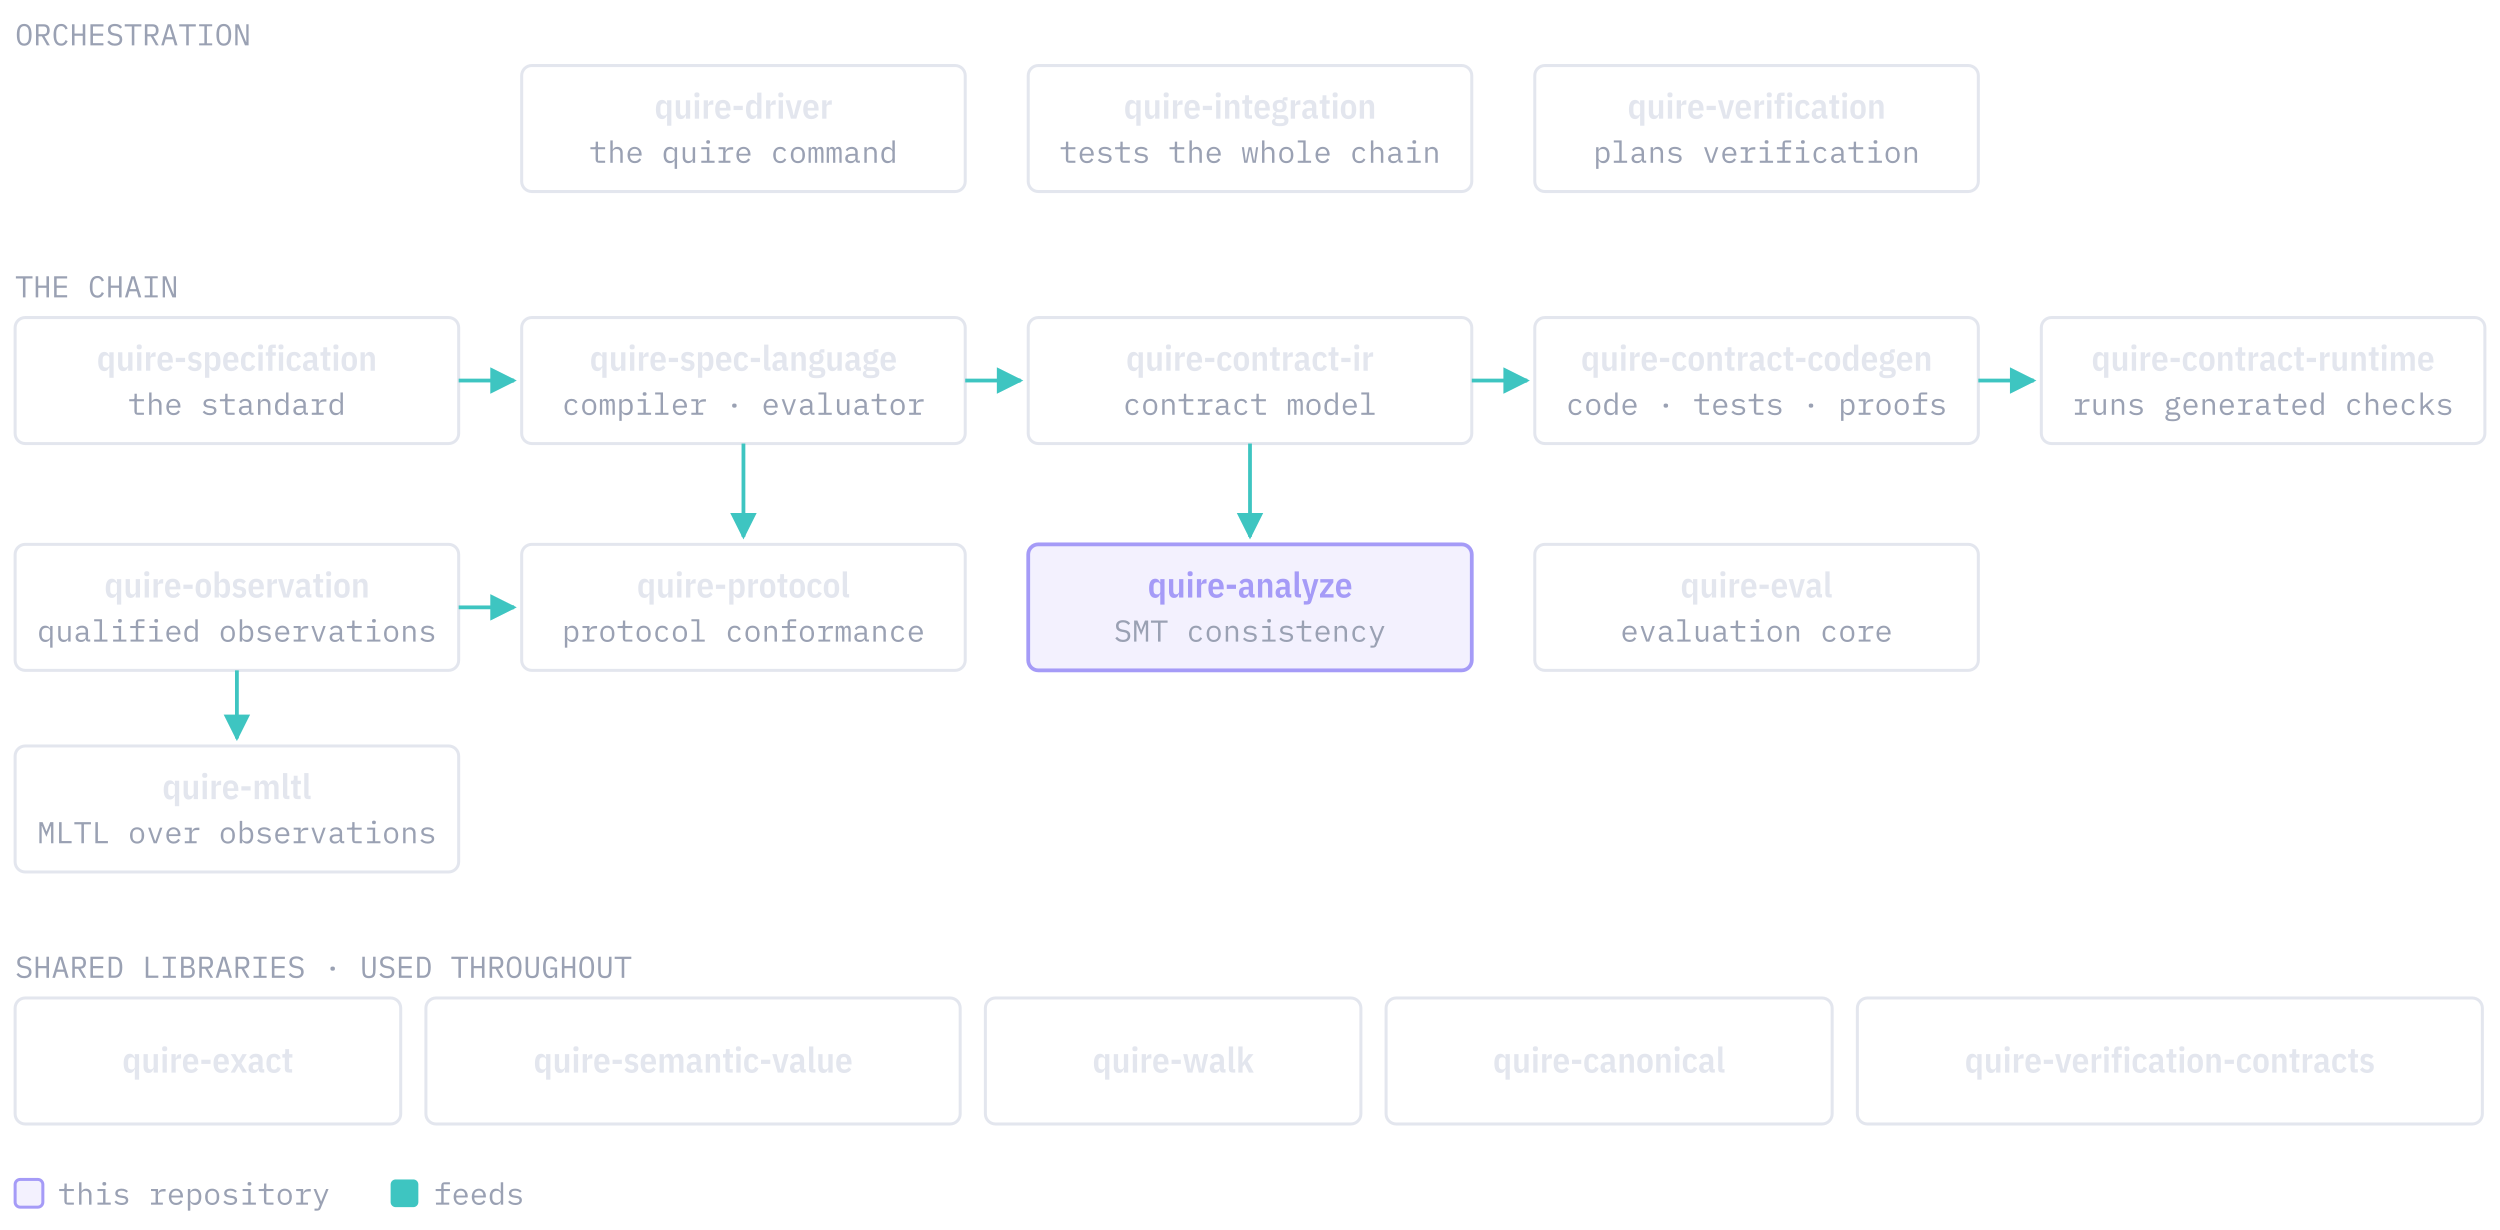
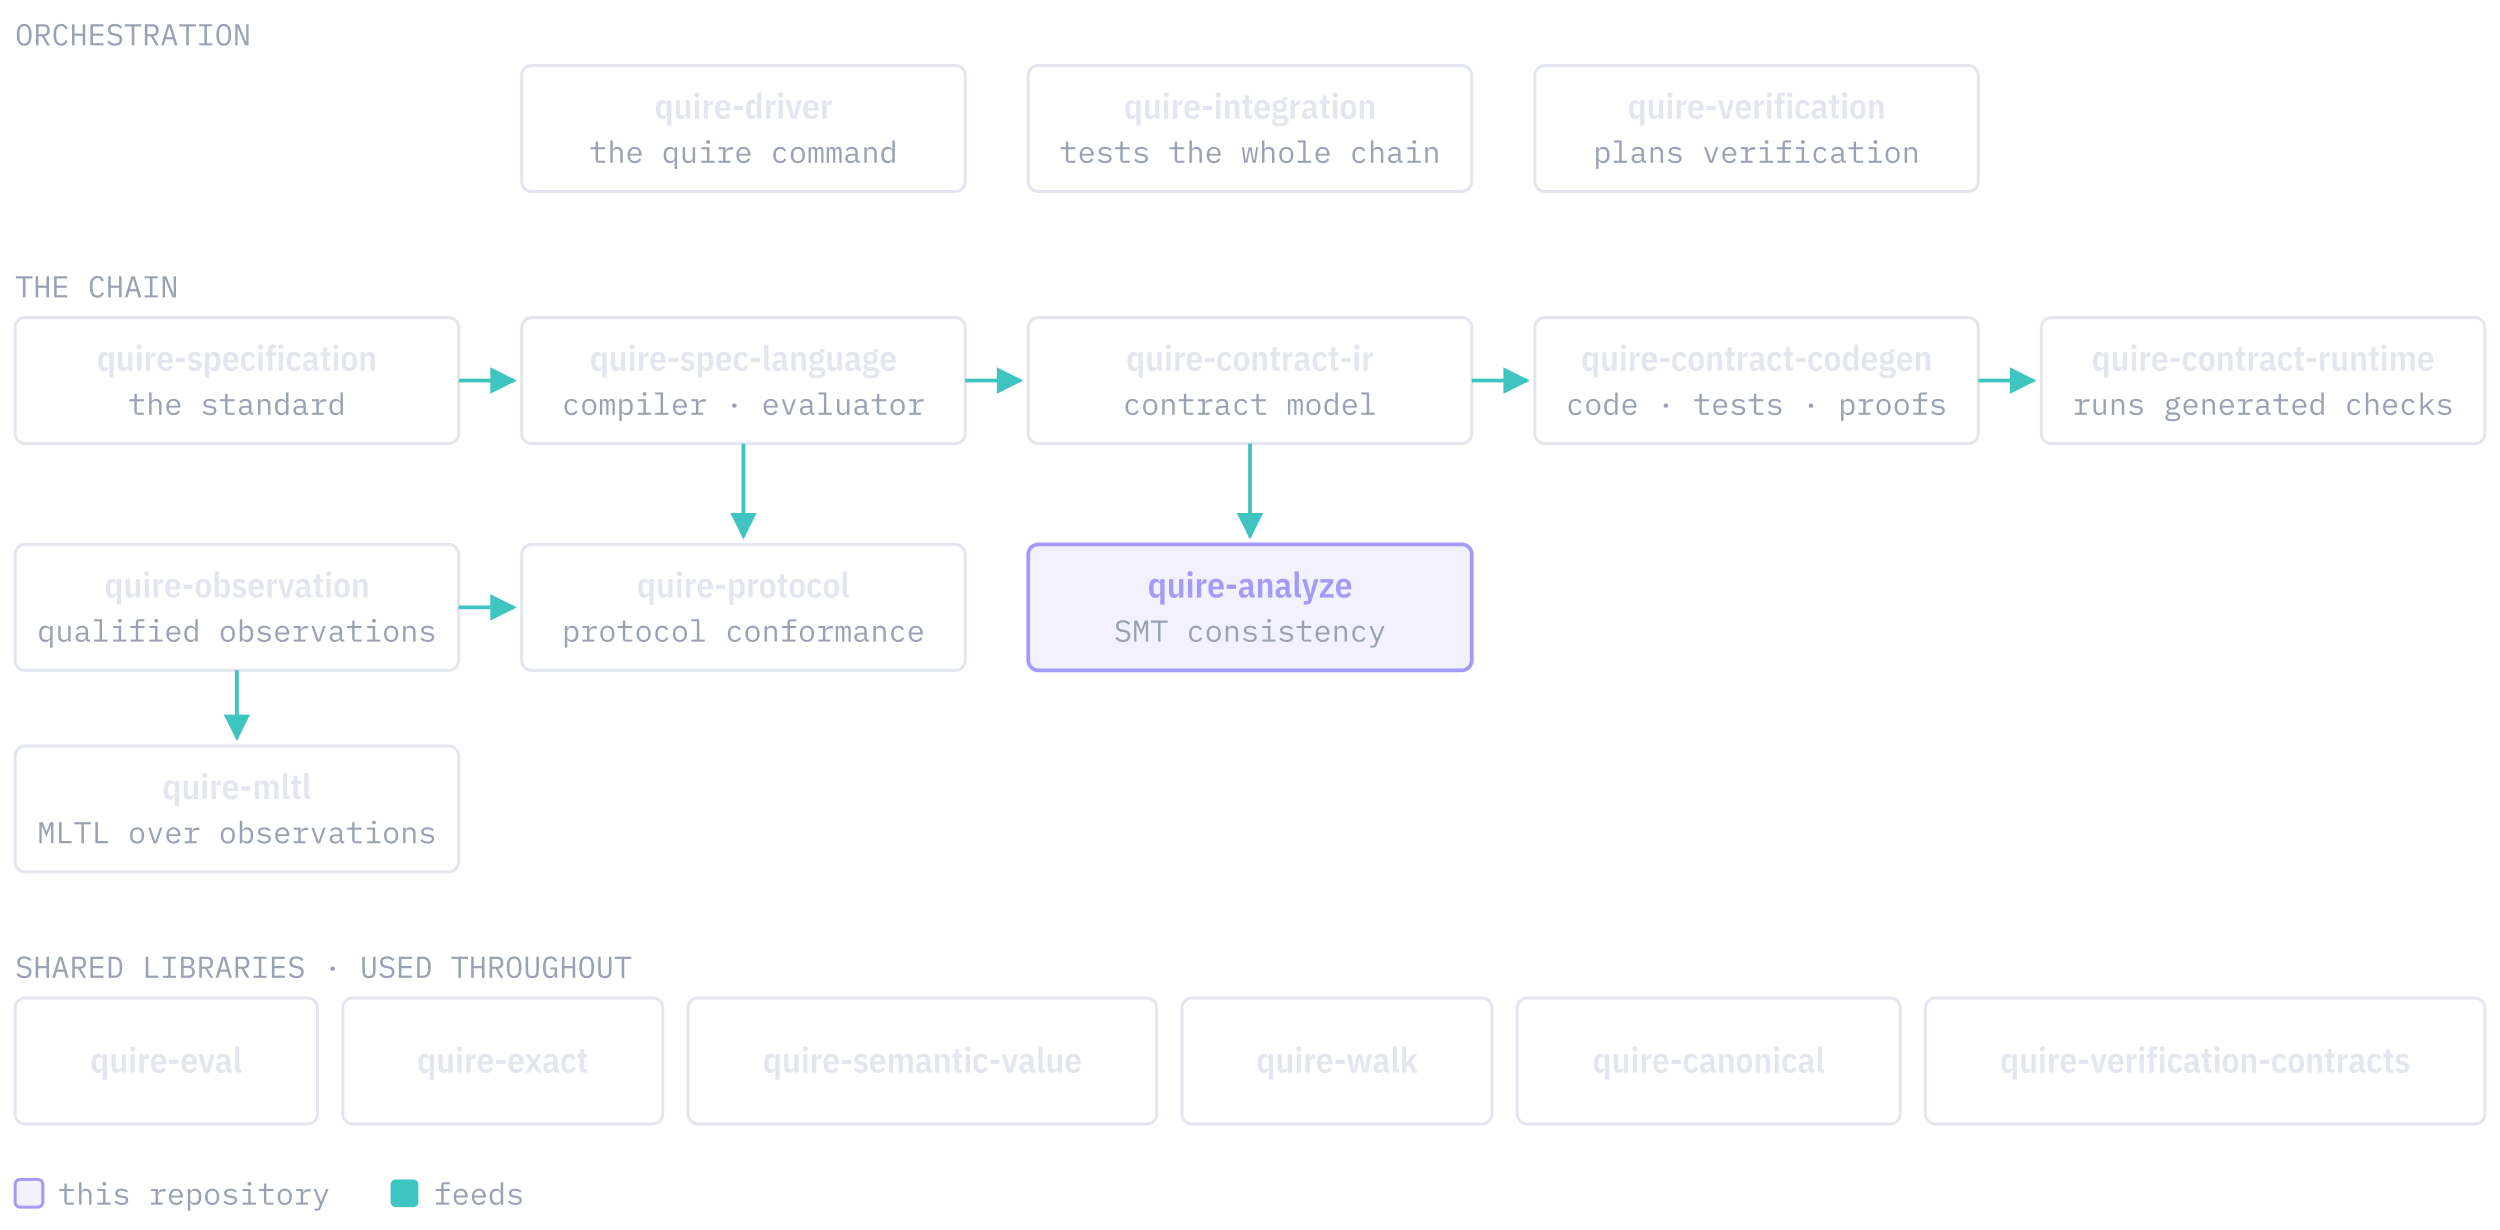
- <svg xmlns="http://www.w3.org/2000/svg" width="992" height="488" viewBox="-6 -6 992 488" role="img" aria-label="The Quire repositories. The main chain runs from the standard, quire-specification, to the compiler, quire-spec-language, then quire-contract-ir, quire-contract-codegen and quire-contract-runtime. quire-spec-language also feeds quire-protocol, and quire-contract-ir feeds quire-analyze. quire-observation feeds quire-protocol and quire-mltl. Above the chain, quire-driver runs it, quire-integration tests it and quire-verification plans verification. Below it, shared libraries used throughout: quire-exact, quire-semantic-value, quire-walk, quire-canonical and quire-verification-contracts.">
+ <svg xmlns="http://www.w3.org/2000/svg" width="992" height="488" viewBox="-6 -6 992 488" role="img" aria-label="The Quire repositories. The main chain runs from the standard, quire-specification, to the compiler, quire-spec-language, then quire-contract-ir, quire-contract-codegen and quire-contract-runtime. quire-spec-language also feeds quire-protocol, and quire-contract-ir feeds quire-analyze. quire-observation feeds quire-protocol and quire-mltl. Above the chain, quire-driver runs it, quire-integration tests it and quire-verification plans verification. Below it, shared libraries used throughout: quire-eval, quire-exact, quire-semantic-value, quire-walk, quire-canonical and quire-verification-contracts.">
  <defs>
    <path id="mono_A" d="M481 0 422 199H177L118 0H31L245 698H356L570 0ZM304 609H295L197 272H402Z" />
    <path id="mono_B" d="M88 698H325Q415 698 466 649Q517 600 517 518Q517 455 486 419Q456 383 408 368V365Q467 351 505 312Q543 274 543 201Q543 159 529 122Q515 85 490 58Q464 31 430 16Q395 0 355 0H88ZM330 73Q388 73 421 99Q454 125 454 179V220Q454 273 421 300Q388 326 330 326H172V73ZM316 395Q369 395 399 418Q429 442 429 490V529Q429 577 399 601Q369 625 316 625H172V395Z" />
    <path id="mono_C" d="M323 -12Q195 -12 132 81Q70 174 70 349Q70 524 132 617Q195 710 323 710Q371 710 406 697Q441 684 466 662Q491 640 508 612Q525 585 538 557L466 524Q457 547 445 568Q433 588 416 604Q400 619 378 628Q355 637 323 637Q240 637 200 574Q159 511 159 406V292Q159 187 200 124Q240 61 323 61Q355 61 378 70Q400 79 416 94Q433 110 445 130Q457 151 466 174L538 141Q525 112 508 85Q491 58 466 36Q441 14 406 1Q371 -12 323 -12Z" />
    <path id="mono_D" d="M95 698H290Q418 698 481 610Q544 522 544 349Q544 176 481 88Q418 0 290 0H95ZM286 73Q370 73 412 131Q455 189 455 295V403Q455 509 412 567Q370 625 286 625H179V73Z" />
    <path id="mono_E" d="M90 0V698H520V625H174V390H508V317H174V73H520V0Z" />
    <path id="mono_G" d="M444 93H439Q430 73 418 54Q406 35 388 20Q369 6 343 -3Q317 -12 281 -12Q167 -12 112 80Q56 172 56 344Q56 524 117 617Q178 710 305 710Q354 710 390 697Q426 684 452 662Q477 640 494 612Q511 585 522 557L450 524Q441 547 430 568Q418 588 402 604Q385 619 362 628Q339 637 308 637Q224 637 184 574Q145 511 145 406V298Q145 245 153 202Q161 158 180 126Q198 94 228 76Q257 59 300 59Q368 59 406 100Q444 141 444 206V278H297V345H522V0H444Z" />
    <path id="mono_H" d="M436 317H164V0H80V698H164V390H436V698H520V0H436Z" />
    <path id="mono_I" d="M84 0V67H258V631H84V698H516V631H342V67H516V0Z" />
    <path id="mono_L" d="M120 0V698H204V73H535V0Z" />
    <path id="mono_M" d="M455 350V571H447L300 212L153 571H145V350V0H68V698H176L299 390H305L428 698H532V0H455Z" />
    <path id="mono_N" d="M163 588H156V0H80V698H199L437 110H444V698H520V0H401Z" />
    <path id="mono_O" d="M300 -12Q236 -12 190 12Q144 37 114 83Q84 129 70 196Q56 263 56 349Q56 434 70 502Q84 569 114 615Q144 661 190 686Q236 710 300 710Q364 710 410 686Q456 661 486 615Q516 569 530 502Q544 434 544 349Q544 263 530 196Q516 129 486 83Q456 37 410 12Q364 -12 300 -12ZM300 61Q342 61 371 78Q400 94 419 124Q438 154 446 196Q455 239 455 292V406Q455 458 446 501Q438 544 419 574Q400 604 371 620Q342 637 300 637Q258 637 229 620Q200 604 181 574Q162 544 154 501Q145 458 145 406V292Q145 239 154 196Q162 154 181 124Q200 94 229 78Q258 61 300 61Z" />
    <path id="mono_R" d="M174 0H90V698H344Q441 698 492 645Q543 592 543 497Q543 412 499 361Q455 310 371 302L549 0H455L285 298H174ZM342 369Q395 369 424 396Q454 422 454 471V523Q454 572 424 598Q395 625 342 625H174V369Z" />
    <path id="mono_S" d="M298 -12Q204 -12 144 22Q84 57 45 111L106 161Q147 110 192 85Q238 60 301 60Q377 60 417 95Q457 130 457 193Q457 244 428 272Q399 301 327 313L249 326Q198 335 164 353Q129 371 108 396Q87 422 78 452Q69 483 69 516Q69 612 132 661Q195 710 302 710Q386 710 444 682Q501 654 536 603L477 552Q448 590 407 614Q366 638 301 638Q230 638 192 608Q154 578 154 518Q154 471 182 442Q211 412 285 399L360 386Q411 377 446 359Q481 341 502 316Q524 291 533 260Q542 229 542 195Q542 98 478 43Q415 -12 298 -12Z" />
    <path id="mono_T" d="M342 625V0H258V625H25V698H575V625Z" />
    <path id="mono_U" d="M164 698V279Q164 228 167 188Q170 148 183 120Q196 91 224 76Q251 61 300 61Q349 61 376 76Q404 91 417 120Q430 148 433 188Q436 228 436 279V698H520V299Q520 221 512 163Q505 105 482 66Q458 27 414 8Q371 -12 300 -12Q229 -12 186 8Q142 27 118 66Q95 105 88 163Q80 221 80 299V698Z" />
    <path id="mono_a" d="M495 0Q448 0 428 24Q408 48 403 84H398Q381 39 344 14Q306 -12 243 -12Q162 -12 114 30Q66 72 66 145Q66 217 118 256Q171 295 288 295H398V346Q398 403 366 432Q334 460 275 460Q223 460 190 440Q157 419 137 384L83 424Q93 444 110 463Q127 482 152 496Q177 511 209 520Q241 528 280 528Q371 528 424 482Q478 436 478 354V70H550V0ZM257 55Q288 55 314 62Q339 70 358 82Q377 95 388 112Q398 130 398 150V235H288Q216 235 183 215Q150 195 150 157V136Q150 96 178 76Q207 55 257 55Z" />
    <path id="mono_b" d="M95 740H175V432H179Q229 528 338 528Q433 528 486 457Q540 386 540 258Q540 130 486 59Q433 -12 338 -12Q229 -12 179 84H175V0H95ZM307 59Q377 59 416 102Q454 144 454 214V302Q454 372 416 414Q377 457 307 457Q280 457 256 450Q232 443 214 430Q196 416 186 396Q175 377 175 351V165Q175 139 186 120Q196 100 214 86Q232 73 256 66Q280 59 307 59Z" />
    <path id="mono_c" d="M318 -12Q262 -12 218 8Q175 27 145 62Q115 97 100 147Q84 197 84 258Q84 319 100 369Q116 419 146 454Q176 490 219 509Q262 528 317 528Q392 528 439 495Q486 462 508 409L444 375Q430 415 398 437Q365 459 317 459Q282 459 254 448Q227 436 208 415Q189 394 180 365Q170 336 170 302V214Q170 180 180 151Q189 122 208 101Q227 80 255 68Q283 57 319 57Q371 57 405 81Q439 105 459 147L516 108Q493 56 444 22Q396 -12 318 -12Z" />
    <path id="mono_d" d="M425 84H421Q371 -12 262 -12Q167 -12 114 59Q60 130 60 258Q60 386 114 457Q167 528 262 528Q371 528 421 432H425V740H505V0H425ZM293 59Q320 59 344 66Q368 73 386 86Q404 100 414 120Q425 139 425 165V351Q425 377 414 396Q404 416 386 430Q368 443 344 450Q320 457 293 457Q223 457 184 414Q146 372 146 302V214Q146 144 184 102Q223 59 293 59Z" />
    <path id="mono_e" d="M309 -12Q253 -12 208 7Q164 26 132 62Q101 97 84 146Q67 196 67 257Q67 319 84 369Q102 419 133 454Q164 490 208 509Q251 528 304 528Q356 528 398 509Q441 490 471 456Q501 423 517 377Q533 331 533 276V238H151V214Q151 180 162 151Q173 122 194 101Q214 80 244 68Q273 57 309 57Q361 57 399 81Q437 105 457 147L516 107Q493 55 440 22Q386 -12 309 -12ZM304 462Q271 462 243 450Q215 438 194 417Q174 396 162 368Q151 339 151 305V298H447V309Q447 343 436 371Q426 399 408 420Q389 440 362 451Q336 462 304 462Z" />
    <path id="mono_f" d="M83 68H257V448H73V516H257V622Q257 674 284 707Q312 740 371 740H544V672H337V516H544V448H337V68H521V0H83Z" />
    <path id="mono_g" d="M561 -59Q561 -137 496 -174Q431 -212 301 -212Q176 -212 122 -179Q67 -146 67 -84Q67 -42 89 -19Q111 4 151 15V27Q129 38 117 55Q105 72 105 98Q105 138 132 158Q158 178 198 188V192Q150 213 124 254Q97 295 97 350Q97 389 111 422Q125 455 152 478Q178 502 215 515Q252 528 297 528Q355 528 399 507V516Q399 546 413 566Q427 586 461 586H556V516H440V481Q468 457 483 424Q498 391 498 350Q498 311 484 278Q469 245 443 222Q417 198 380 185Q342 172 297 172Q284 172 272 173Q260 174 248 176Q236 174 223 170Q210 165 199 158Q188 150 181 140Q174 130 174 117Q174 94 197 86Q220 79 257 79H371Q471 79 516 42Q561 4 561 -59ZM486 -63Q486 -32 461 -14Q436 5 374 5H195Q143 -16 143 -65Q143 -99 170 -124Q197 -148 260 -148H338Q408 -148 447 -126Q486 -105 486 -63ZM297 234Q357 234 386 262Q414 290 414 336V365Q414 411 386 438Q357 466 297 466Q237 466 209 438Q181 411 181 365V336Q181 290 209 262Q237 234 297 234Z" />
    <path id="mono_h" d="M98 740H178V432H182Q190 451 202 468Q214 486 232 499Q249 512 273 520Q297 528 329 528Q410 528 459 476Q508 425 508 331V0H428V317Q428 388 397 422Q366 457 306 457Q282 457 259 451Q236 445 218 433Q200 421 189 402Q178 383 178 358V0H98Z" />
    <path id="mono_i" d="M332 630Q297 630 283 644Q269 659 269 681V697Q269 719 283 734Q297 748 332 748Q367 748 381 734Q395 719 395 697V681Q395 659 381 644Q367 630 332 630ZM106 68H292V448H106V516H372V68H546V0H106Z" />
    <path id="mono_k" d="M105 740H185V273H189L279 358L451 516H549L335 314L574 0H475L274 268L185 187V0H105Z" />
    <path id="mono_l" d="M80 68H260V672H80V740H340V68H520V0H80Z" />
    <path id="mono_m" d="M54 0V516H128V456H132Q144 486 166 507Q188 528 231 528Q276 528 298 506Q320 483 325 447H328Q342 482 368 505Q394 528 440 528Q503 528 524 484Q546 440 546 358V0H472V345Q472 411 458 436Q445 462 409 462Q377 462 357 442Q337 421 337 379V0H263V345Q263 411 250 436Q236 462 201 462Q169 462 148 442Q128 421 128 379V0Z" />
    <path id="mono_n" d="M98 0V516H178V432H182Q190 451 202 468Q214 486 232 499Q249 512 273 520Q297 528 329 528Q410 528 459 476Q508 425 508 331V0H428V317Q428 388 397 422Q366 457 306 457Q282 457 259 451Q236 445 218 433Q200 421 189 402Q178 383 178 358V0Z" />
    <path id="mono_o" d="M300 -12Q246 -12 202 7Q159 26 128 62Q98 97 82 146Q66 196 66 258Q66 319 82 369Q98 419 128 454Q159 490 202 509Q246 528 300 528Q354 528 398 509Q441 490 472 454Q502 419 518 369Q534 319 534 258Q534 196 518 146Q502 97 472 62Q441 26 398 7Q354 -12 300 -12ZM300 57Q367 57 408 97Q449 137 449 221V295Q449 379 408 419Q367 459 300 459Q233 459 192 419Q151 379 151 295V221Q151 137 192 97Q233 57 300 57Z" />
    <path id="mono_p" d="M95 516H175V432H179Q229 528 338 528Q433 528 486 457Q540 386 540 258Q540 130 486 59Q433 -12 338 -12Q229 -12 179 84H175V-200H95ZM307 59Q377 59 416 102Q454 144 454 214V302Q454 372 416 414Q377 457 307 457Q280 457 256 450Q232 443 214 430Q196 416 186 396Q175 377 175 351V165Q175 139 186 120Q196 100 214 86Q232 73 256 66Q280 59 307 59Z" />
    <path id="mono_periodcentered" d="M300 235Q259 235 242 252Q226 269 226 295V313Q226 339 242 356Q259 373 300 373Q341 373 358 356Q374 339 374 313V295Q374 269 358 252Q341 235 300 235Z" />
    <path id="mono_q" d="M425 84H421Q371 -12 262 -12Q167 -12 114 59Q60 130 60 258Q60 386 114 457Q167 528 262 528Q371 528 421 432H425V516H505V-200H425ZM293 59Q320 59 344 66Q368 73 386 86Q404 100 414 120Q425 139 425 165V351Q425 377 414 396Q404 416 386 430Q368 443 344 450Q320 457 293 457Q223 457 184 414Q146 372 146 302V214Q146 144 184 102Q223 59 293 59Z" />
    <path id="mono_r" d="M77 68H228V448H77V516H308V386H313Q329 447 374 482Q418 516 487 516H559V436H462Q393 436 350 396Q308 356 308 291V68H469V0H77Z" />
    <path id="mono_s" d="M306 -12Q225 -12 166 16Q108 43 67 89L121 136Q158 97 202 76Q246 55 308 55Q368 55 406 76Q445 98 445 144Q445 164 438 178Q430 191 417 199Q404 207 388 212Q372 216 354 219L273 231Q246 235 214 242Q183 249 157 264Q131 280 114 306Q96 332 96 374Q96 413 112 442Q127 470 155 490Q183 509 221 518Q259 528 304 528Q374 528 426 506Q477 484 514 445L462 396Q453 407 440 418Q426 430 406 440Q387 449 361 455Q335 461 301 461Q240 461 208 440Q175 419 175 379Q175 359 182 346Q190 332 203 324Q216 316 232 312Q249 307 266 304L347 292Q375 288 406 281Q437 274 463 258Q489 243 506 217Q524 191 524 149Q524 72 464 30Q405 -12 306 -12Z" />
    <path id="mono_t" d="M325 0Q266 0 238 33Q211 66 211 118V448H39V516H167Q193 516 204 526Q214 537 214 563V698H291V516H526V448H291V68H526V0Z" />
    <path id="mono_u" d="M422 84H418Q410 65 398 48Q386 30 368 17Q351 4 327 -4Q303 -12 271 -12Q190 -12 141 40Q92 91 92 185V516H172V199Q172 128 203 94Q234 59 294 59Q318 59 341 65Q364 71 382 83Q400 95 411 114Q422 132 422 158V516H502V0H422Z" />
    <path id="mono_v" d="M249 0 64 516H145L219 300L299 67H303L383 300L457 516H536L351 0Z" />
    <path id="mono_w" d="M30 516H101L160 70H169L257 516H345L433 70H442L501 516H570L491 0H387L305 432H297L213 0H109Z" />
    <path id="mono_y" d="M467 516H547L291 -113Q282 -135 271 -152Q260 -168 245 -178Q230 -189 209 -194Q188 -200 159 -200H83V-132H203L261 10L53 516H135L222 300L299 104H303L380 300Z" />
    <path id="title_a" d="M406 0Q325 0 321 89H309Q299 41 264 14Q229 -12 177 -12Q105 -12 69 28Q33 68 33 140Q33 222 84 262Q135 302 231 302H312V347Q312 393 292 415Q273 437 228 437Q191 437 166 420Q141 402 122 370L51 434Q80 479 124 506Q169 534 238 534Q433 534 433 350V97H479V0ZM223 77Q260 77 286 98Q312 120 312 158V227H239Q155 227 155 162V140Q155 107 173 92Q191 77 223 77Z" />
    <path id="title_b" d="M66 740H187V436H201Q212 480 246 507Q279 534 324 534Q416 534 460 464Q504 395 504 261Q504 127 460 58Q416 -12 324 -12Q279 -12 246 15Q212 42 201 86H187V0H66ZM278 88Q325 88 351 117Q377 146 377 199V323Q377 376 351 405Q325 434 278 434Q237 434 212 414Q187 393 187 356V166Q187 129 212 108Q237 88 278 88Z" />
    <path id="title_c" d="M251 -12Q145 -12 90 54Q34 120 34 261Q34 402 90 468Q145 534 251 534Q328 534 374 499Q419 464 439 403L340 359Q332 397 312 416Q291 436 251 436Q161 436 161 328V194Q161 86 251 86Q293 86 315 106Q337 126 348 168L442 123Q396 -12 251 -12Z" />
    <path id="title_d" d="M357 86H343Q332 42 298 15Q265 -12 220 -12Q128 -12 84 58Q40 127 40 261Q40 395 84 464Q128 534 220 534Q265 534 298 507Q332 480 343 436H357V740H478V0H357ZM266 88Q307 88 332 108Q357 129 357 166V356Q357 393 332 414Q307 434 266 434Q219 434 193 405Q167 376 167 323V199Q167 146 193 117Q219 88 266 88Z" />
    <path id="title_e" d="M263 -12Q212 -12 170 4Q127 21 97 54Q67 88 50 140Q34 191 34 261Q34 402 90 468Q147 534 252 534Q357 534 414 468Q470 402 470 261V232H161V198Q161 146 190 116Q219 86 270 86Q313 86 342 104Q372 123 393 158L459 89Q430 43 381 16Q332 -12 263 -12ZM252 441Q161 441 161 333V307H343V333Q343 441 252 441Z" />
    <path id="title_f" d="M91 425H22V522H91V603Q91 674 122 707Q154 740 220 740H308V643H212V522H308V425H212V0H91Z" />
    <path id="title_g" d="M493 -46Q493 -87 480 -118Q468 -149 439 -170Q410 -191 362 -202Q314 -212 244 -212Q182 -212 140 -204Q98 -195 72 -179Q46 -163 35 -140Q24 -117 24 -88Q24 -48 46 -25Q68 -2 109 4V23Q77 31 62 53Q46 75 46 107Q46 139 68 160Q90 182 132 190V203Q47 245 47 357Q47 442 95 488Q143 534 244 534Q289 534 326 520V539Q326 610 394 610H467V516H366V496Q403 478 422 442Q441 407 441 357Q441 272 394 226Q346 181 244 181Q203 181 168 189Q154 183 147 170Q140 157 140 141Q140 121 153 111Q166 101 196 101H329Q418 101 456 63Q493 25 493 -46ZM380 -60Q380 -33 362 -19Q344 -5 302 -5H141Q119 -24 119 -61Q119 -93 140 -110Q162 -127 216 -127H275Q332 -127 356 -110Q380 -94 380 -60ZM244 264Q327 264 327 346V369Q327 451 244 451Q161 451 161 369V346Q161 264 244 264Z" />
    <path id="title_hyphen" d="M50 245V365H312V245Z" />
    <path id="title_i" d="M126 604Q88 604 71 620Q54 637 54 665V685Q54 713 71 730Q88 746 126 746Q164 746 181 730Q198 713 198 685V665Q198 637 181 620Q164 604 126 604ZM66 522H187V0H66Z" />
    <path id="title_k" d="M66 740H187V395L179 287H193L254 383L358 522H495L332 317L504 0H368L248 239L187 163V0H66Z" />
    <path id="title_l" d="M184 0Q121 0 94 28Q66 56 66 116V740H187V97H247V0Z" />
    <path id="title_m" d="M66 0V522H187V435H201Q232 534 324 534Q422 534 451 431H463Q480 484 516 509Q551 534 602 534Q668 534 705 486Q742 439 742 351V0H621V330Q621 432 548 432Q513 432 488 410Q464 389 464 350V0H343V330Q343 384 325 408Q307 432 271 432Q236 432 212 410Q187 389 187 350V0Z" />
    <path id="title_n" d="M66 0V522H187V435H201Q232 534 326 534Q396 534 434 486Q472 439 472 351V0H351V330Q351 432 275 432Q238 432 212 410Q187 389 187 350V0Z" />
    <path id="title_o" d="M253 -12Q149 -12 92 54Q34 120 34 261Q34 402 92 468Q149 534 253 534Q357 534 414 468Q472 402 472 261Q472 120 414 54Q357 -12 253 -12ZM253 86Q345 86 345 194V328Q345 436 253 436Q161 436 161 328V194Q161 86 253 86Z" />
    <path id="title_p" d="M66 522H187V436H201Q212 480 246 507Q279 534 324 534Q416 534 460 464Q504 395 504 261Q504 127 460 58Q416 -12 324 -12Q279 -12 246 15Q212 42 201 86H187V-200H66ZM278 88Q325 88 351 117Q377 146 377 199V323Q377 376 351 405Q325 434 278 434Q237 434 212 414Q187 393 187 356V166Q187 129 212 108Q237 88 278 88Z" />
    <path id="title_q" d="M357 86H343Q332 42 298 15Q265 -12 220 -12Q128 -12 84 58Q40 127 40 261Q40 395 84 464Q128 534 220 534Q265 534 298 507Q332 480 343 436H357V522H478V-200H357ZM266 88Q307 88 332 108Q357 129 357 166V356Q357 393 332 414Q307 434 266 434Q219 434 193 405Q167 376 167 323V199Q167 146 193 117Q219 88 266 88Z" />
    <path id="title_r" d="M66 0V522H187V415H201Q210 467 238 494Q267 522 313 522H339V398H299Q242 398 214 380Q187 362 187 317V0Z" />
    <path id="title_s" d="M224 -12Q159 -12 110 12Q61 35 24 82L98 154Q123 119 154 101Q185 83 226 83Q302 83 302 147Q302 172 290 186Q277 201 247 206L198 215Q116 230 79 266Q42 302 42 371Q42 453 90 494Q138 534 226 534Q287 534 332 514Q376 494 409 455L338 384Q318 409 290 424Q261 439 226 439Q156 439 156 376Q156 350 170 336Q184 323 214 318L264 309Q346 294 382 258Q417 223 417 159Q417 78 367 33Q317 -12 224 -12Z" />
    <path id="title_t" d="M210 0Q147 0 119 28Q91 56 91 117V425H22V522H58Q84 522 94 534Q103 546 103 572V664H212V522H306V425H212V97H298V0Z" />
    <path id="title_u" d="M346 88H332Q302 -12 205 -12Q135 -12 98 36Q60 83 60 172V522H181V192Q181 89 257 89Q294 89 320 111Q346 133 346 172V522H467V0H346Z" />
    <path id="title_v" d="M162 0 8 522H130L205 244L234 103H248L277 244L352 522H469L315 0Z" />
    <path id="title_w" d="M16 522H135L186 278L211 110H223L253 278L311 522H433L492 278L522 110H534L559 278L612 522H724L597 0H461L400 254L377 409H364L340 254L279 0H143Z" />
    <path id="title_x" d="M15 0 173 267 17 522H149L242 354H255L348 522H472L318 264L478 0H345L249 176H236L138 0Z" />
    <path id="title_y" d="M353 522H474L275 -109Q258 -162 227 -181Q196 -200 140 -200H58V-103H161L182 -29L8 522H131L209 240L237 103H249L277 241Z" />
    <path id="title_z" d="M34 0V95L275 425H42V522H412V428L170 97H418V0Z" />
    <marker id="ah-model" viewBox="0 0 10 10" refX="9" refY="5" markerWidth="7" markerHeight="7" orient="auto-start-reverse">
      <path d="M0,0 L10,5 L0,10 z" fill="#3ec5c1" />
    </marker>
  </defs>
  <rect x="201" y="20" width="176" height="50" rx="4" stroke="#e3e6ee" stroke-width="1.2" fill="none" />
  <g fill="#e3e6ee" transform="translate(253.7,41.1) scale(0.014,-0.014)">
    <use href="#title_q" x="0" />
    <use href="#title_u" x="544" />
    <use href="#title_i" x="1077" />
    <use href="#title_r" x="1329" />
    <use href="#title_e" x="1686" />
    <use href="#title_hyphen" x="2191" />
    <use href="#title_d" x="2553" />
    <use href="#title_r" x="3097" />
    <use href="#title_i" x="3454" />
    <use href="#title_v" x="3706" />
    <use href="#title_e" x="4182" />
    <use href="#title_r" x="4687" />
  </g>
  <g fill="#9aa1b3" transform="translate(227.8,58.6) scale(0.012,-0.012)">
    <use href="#mono_t" x="0" />
    <use href="#mono_h" x="600" />
    <use href="#mono_e" x="1200" />
    <use href="#mono_q" x="2400" />
    <use href="#mono_u" x="3000" />
    <use href="#mono_i" x="3600" />
    <use href="#mono_r" x="4200" />
    <use href="#mono_e" x="4800" />
    <use href="#mono_c" x="6000" />
    <use href="#mono_o" x="6600" />
    <use href="#mono_m" x="7200" />
    <use href="#mono_m" x="7800" />
    <use href="#mono_a" x="8400" />
    <use href="#mono_n" x="9000" />
    <use href="#mono_d" x="9600" />
  </g>
  <rect x="402" y="20" width="176" height="50" rx="4" stroke="#e3e6ee" stroke-width="1.2" fill="none" />
  <g fill="#e3e6ee" transform="translate(439.9,41.1) scale(0.014,-0.014)">
    <use href="#title_q" x="0" />
    <use href="#title_u" x="544" />
    <use href="#title_i" x="1077" />
    <use href="#title_r" x="1329" />
    <use href="#title_e" x="1686" />
    <use href="#title_hyphen" x="2191" />
    <use href="#title_i" x="2553" />
    <use href="#title_n" x="2805" />
    <use href="#title_t" x="3337" />
    <use href="#title_e" x="3671" />
    <use href="#title_g" x="4176" />
    <use href="#title_r" x="4668" />
    <use href="#title_a" x="5025" />
    <use href="#title_t" x="5532" />
    <use href="#title_i" x="5866" />
    <use href="#title_o" x="6118" />
    <use href="#title_n" x="6624" />
  </g>
  <g fill="#9aa1b3" transform="translate(414.4,58.6) scale(0.012,-0.012)">
    <use href="#mono_t" x="0" />
    <use href="#mono_e" x="600" />
    <use href="#mono_s" x="1200" />
    <use href="#mono_t" x="1800" />
    <use href="#mono_s" x="2400" />
    <use href="#mono_t" x="3600" />
    <use href="#mono_h" x="4200" />
    <use href="#mono_e" x="4800" />
    <use href="#mono_w" x="6000" />
    <use href="#mono_h" x="6600" />
    <use href="#mono_o" x="7200" />
    <use href="#mono_l" x="7800" />
    <use href="#mono_e" x="8400" />
    <use href="#mono_c" x="9600" />
    <use href="#mono_h" x="10200" />
    <use href="#mono_a" x="10800" />
    <use href="#mono_i" x="11400" />
    <use href="#mono_n" x="12000" />
  </g>
  <rect x="603" y="20" width="176" height="50" rx="4" stroke="#e3e6ee" stroke-width="1.2" fill="none" />
  <g fill="#e3e6ee" transform="translate(639.8,41.1) scale(0.014,-0.014)">
    <use href="#title_q" x="0" />
    <use href="#title_u" x="544" />
    <use href="#title_i" x="1077" />
    <use href="#title_r" x="1329" />
    <use href="#title_e" x="1686" />
    <use href="#title_hyphen" x="2191" />
    <use href="#title_v" x="2553" />
    <use href="#title_e" x="3029" />
    <use href="#title_r" x="3534" />
    <use href="#title_i" x="3891" />
    <use href="#title_f" x="4143" />
    <use href="#title_i" x="4471" />
    <use href="#title_c" x="4723" />
    <use href="#title_a" x="5187" />
    <use href="#title_t" x="5694" />
    <use href="#title_i" x="6028" />
    <use href="#title_o" x="6280" />
    <use href="#title_n" x="6786" />
  </g>
  <g fill="#9aa1b3" transform="translate(626.2,58.6) scale(0.012,-0.012)">
    <use href="#mono_p" x="0" />
    <use href="#mono_l" x="600" />
    <use href="#mono_a" x="1200" />
    <use href="#mono_n" x="1800" />
    <use href="#mono_s" x="2400" />
    <use href="#mono_v" x="3600" />
    <use href="#mono_e" x="4200" />
    <use href="#mono_r" x="4800" />
    <use href="#mono_i" x="5400" />
    <use href="#mono_f" x="6000" />
    <use href="#mono_i" x="6600" />
    <use href="#mono_c" x="7200" />
    <use href="#mono_a" x="7800" />
    <use href="#mono_t" x="8400" />
    <use href="#mono_i" x="9000" />
    <use href="#mono_o" x="9600" />
    <use href="#mono_n" x="10200" />
  </g>
  <rect x="0" y="120" width="176" height="50" rx="4" stroke="#e3e6ee" stroke-width="1.2" fill="none" />
  <g fill="#e3e6ee" transform="translate(32.4,141.1) scale(0.014,-0.014)">
    <use href="#title_q" x="0" />
    <use href="#title_u" x="544" />
    <use href="#title_i" x="1077" />
    <use href="#title_r" x="1329" />
    <use href="#title_e" x="1686" />
    <use href="#title_hyphen" x="2191" />
    <use href="#title_s" x="2553" />
    <use href="#title_p" x="3002" />
    <use href="#title_e" x="3546" />
    <use href="#title_c" x="4051" />
    <use href="#title_i" x="4515" />
    <use href="#title_f" x="4767" />
    <use href="#title_i" x="5095" />
    <use href="#title_c" x="5347" />
    <use href="#title_a" x="5811" />
    <use href="#title_t" x="6318" />
    <use href="#title_i" x="6652" />
    <use href="#title_o" x="6904" />
    <use href="#title_n" x="7410" />
  </g>
  <g fill="#9aa1b3" transform="translate(44.8,158.6) scale(0.012,-0.012)">
    <use href="#mono_t" x="0" />
    <use href="#mono_h" x="600" />
    <use href="#mono_e" x="1200" />
    <use href="#mono_s" x="2400" />
    <use href="#mono_t" x="3000" />
    <use href="#mono_a" x="3600" />
    <use href="#mono_n" x="4200" />
    <use href="#mono_d" x="4800" />
    <use href="#mono_a" x="5400" />
    <use href="#mono_r" x="6000" />
    <use href="#mono_d" x="6600" />
  </g>
  <rect x="201" y="120" width="176" height="50" rx="4" stroke="#e3e6ee" stroke-width="1.2" fill="none" />
  <g fill="#e3e6ee" transform="translate(228,141.1) scale(0.014,-0.014)">
    <use href="#title_q" x="0" />
    <use href="#title_u" x="544" />
    <use href="#title_i" x="1077" />
    <use href="#title_r" x="1329" />
    <use href="#title_e" x="1686" />
    <use href="#title_hyphen" x="2191" />
    <use href="#title_s" x="2553" />
    <use href="#title_p" x="3002" />
    <use href="#title_e" x="3546" />
    <use href="#title_c" x="4051" />
    <use href="#title_hyphen" x="4515" />
    <use href="#title_l" x="4877" />
    <use href="#title_a" x="5145" />
    <use href="#title_n" x="5652" />
    <use href="#title_g" x="6184" />
    <use href="#title_u" x="6676" />
    <use href="#title_a" x="7209" />
    <use href="#title_g" x="7716" />
    <use href="#title_e" x="8208" />
  </g>
  <g fill="#9aa1b3" transform="translate(217,158.6) scale(0.012,-0.012)">
    <use href="#mono_c" x="0" />
    <use href="#mono_o" x="600" />
    <use href="#mono_m" x="1200" />
    <use href="#mono_p" x="1800" />
    <use href="#mono_i" x="2400" />
    <use href="#mono_l" x="3000" />
    <use href="#mono_e" x="3600" />
    <use href="#mono_r" x="4200" />
    <use href="#mono_periodcentered" x="5400" />
    <use href="#mono_e" x="6600" />
    <use href="#mono_v" x="7200" />
    <use href="#mono_a" x="7800" />
    <use href="#mono_l" x="8400" />
    <use href="#mono_u" x="9000" />
    <use href="#mono_a" x="9600" />
    <use href="#mono_t" x="10200" />
    <use href="#mono_o" x="10800" />
    <use href="#mono_r" x="11400" />
  </g>
  <rect x="402" y="120" width="176" height="50" rx="4" stroke="#e3e6ee" stroke-width="1.2" fill="none" />
  <g fill="#e3e6ee" transform="translate(440.8,141.1) scale(0.014,-0.014)">
    <use href="#title_q" x="0" />
    <use href="#title_u" x="544" />
    <use href="#title_i" x="1077" />
    <use href="#title_r" x="1329" />
    <use href="#title_e" x="1686" />
    <use href="#title_hyphen" x="2191" />
    <use href="#title_c" x="2553" />
    <use href="#title_o" x="3017" />
    <use href="#title_n" x="3523" />
    <use href="#title_t" x="4055" />
    <use href="#title_r" x="4389" />
    <use href="#title_a" x="4746" />
    <use href="#title_c" x="5253" />
    <use href="#title_t" x="5717" />
    <use href="#title_hyphen" x="6051" />
    <use href="#title_i" x="6413" />
    <use href="#title_r" x="6665" />
  </g>
  <g fill="#9aa1b3" transform="translate(439.6,158.6) scale(0.012,-0.012)">
    <use href="#mono_c" x="0" />
    <use href="#mono_o" x="600" />
    <use href="#mono_n" x="1200" />
    <use href="#mono_t" x="1800" />
    <use href="#mono_r" x="2400" />
    <use href="#mono_a" x="3000" />
    <use href="#mono_c" x="3600" />
    <use href="#mono_t" x="4200" />
    <use href="#mono_m" x="5400" />
    <use href="#mono_o" x="6000" />
    <use href="#mono_d" x="6600" />
    <use href="#mono_e" x="7200" />
    <use href="#mono_l" x="7800" />
  </g>
  <rect x="603" y="120" width="176" height="50" rx="4" stroke="#e3e6ee" stroke-width="1.2" fill="none" />
  <g fill="#e3e6ee" transform="translate(621.3,141.1) scale(0.014,-0.014)">
    <use href="#title_q" x="0" />
    <use href="#title_u" x="544" />
    <use href="#title_i" x="1077" />
    <use href="#title_r" x="1329" />
    <use href="#title_e" x="1686" />
    <use href="#title_hyphen" x="2191" />
    <use href="#title_c" x="2553" />
    <use href="#title_o" x="3017" />
    <use href="#title_n" x="3523" />
    <use href="#title_t" x="4055" />
    <use href="#title_r" x="4389" />
    <use href="#title_a" x="4746" />
    <use href="#title_c" x="5253" />
    <use href="#title_t" x="5717" />
    <use href="#title_hyphen" x="6051" />
    <use href="#title_c" x="6413" />
    <use href="#title_o" x="6877" />
    <use href="#title_d" x="7383" />
    <use href="#title_e" x="7927" />
    <use href="#title_g" x="8432" />
    <use href="#title_e" x="8924" />
    <use href="#title_n" x="9429" />
  </g>
  <g fill="#9aa1b3" transform="translate(615.4,158.6) scale(0.012,-0.012)">
    <use href="#mono_c" x="0" />
    <use href="#mono_o" x="600" />
    <use href="#mono_d" x="1200" />
    <use href="#mono_e" x="1800" />
    <use href="#mono_periodcentered" x="3000" />
    <use href="#mono_t" x="4200" />
    <use href="#mono_e" x="4800" />
    <use href="#mono_s" x="5400" />
    <use href="#mono_t" x="6000" />
    <use href="#mono_s" x="6600" />
    <use href="#mono_periodcentered" x="7800" />
    <use href="#mono_p" x="9000" />
    <use href="#mono_r" x="9600" />
    <use href="#mono_o" x="10200" />
    <use href="#mono_o" x="10800" />
    <use href="#mono_f" x="11400" />
    <use href="#mono_s" x="12000" />
  </g>
  <rect x="804" y="120" width="176" height="50" rx="4" stroke="#e3e6ee" stroke-width="1.2" fill="none" />
  <g fill="#e3e6ee" transform="translate(823.9,141.1) scale(0.014,-0.014)">
    <use href="#title_q" x="0" />
    <use href="#title_u" x="544" />
    <use href="#title_i" x="1077" />
    <use href="#title_r" x="1329" />
    <use href="#title_e" x="1686" />
    <use href="#title_hyphen" x="2191" />
    <use href="#title_c" x="2553" />
    <use href="#title_o" x="3017" />
    <use href="#title_n" x="3523" />
    <use href="#title_t" x="4055" />
    <use href="#title_r" x="4389" />
    <use href="#title_a" x="4746" />
    <use href="#title_c" x="5253" />
    <use href="#title_t" x="5717" />
    <use href="#title_hyphen" x="6051" />
    <use href="#title_r" x="6413" />
    <use href="#title_u" x="6770" />
    <use href="#title_n" x="7303" />
    <use href="#title_t" x="7835" />
    <use href="#title_i" x="8169" />
    <use href="#title_m" x="8421" />
    <use href="#title_e" x="9223" />
  </g>
  <g fill="#9aa1b3" transform="translate(816.4,158.6) scale(0.012,-0.012)">
    <use href="#mono_r" x="0" />
    <use href="#mono_u" x="600" />
    <use href="#mono_n" x="1200" />
    <use href="#mono_s" x="1800" />
    <use href="#mono_g" x="3000" />
    <use href="#mono_e" x="3600" />
    <use href="#mono_n" x="4200" />
    <use href="#mono_e" x="4800" />
    <use href="#mono_r" x="5400" />
    <use href="#mono_a" x="6000" />
    <use href="#mono_t" x="6600" />
    <use href="#mono_e" x="7200" />
    <use href="#mono_d" x="7800" />
    <use href="#mono_c" x="9000" />
    <use href="#mono_h" x="9600" />
    <use href="#mono_e" x="10200" />
    <use href="#mono_c" x="10800" />
    <use href="#mono_k" x="11400" />
    <use href="#mono_s" x="12000" />
  </g>
  <rect x="0" y="210" width="176" height="50" rx="4" stroke="#e3e6ee" stroke-width="1.2" fill="none" />
  <g fill="#e3e6ee" transform="translate(35.4,231.1) scale(0.014,-0.014)">
    <use href="#title_q" x="0" />
    <use href="#title_u" x="544" />
    <use href="#title_i" x="1077" />
    <use href="#title_r" x="1329" />
    <use href="#title_e" x="1686" />
    <use href="#title_hyphen" x="2191" />
    <use href="#title_o" x="2553" />
    <use href="#title_b" x="3059" />
    <use href="#title_s" x="3603" />
    <use href="#title_e" x="4052" />
    <use href="#title_r" x="4557" />
    <use href="#title_v" x="4914" />
    <use href="#title_a" x="5390" />
    <use href="#title_t" x="5897" />
    <use href="#title_i" x="6231" />
    <use href="#title_o" x="6483" />
    <use href="#title_n" x="6989" />
  </g>
  <g fill="#9aa1b3" transform="translate(8.8,248.6) scale(0.012,-0.012)">
    <use href="#mono_q" x="0" />
    <use href="#mono_u" x="600" />
    <use href="#mono_a" x="1200" />
    <use href="#mono_l" x="1800" />
    <use href="#mono_i" x="2400" />
    <use href="#mono_f" x="3000" />
    <use href="#mono_i" x="3600" />
    <use href="#mono_e" x="4200" />
    <use href="#mono_d" x="4800" />
    <use href="#mono_o" x="6000" />
    <use href="#mono_b" x="6600" />
    <use href="#mono_s" x="7200" />
    <use href="#mono_e" x="7800" />
    <use href="#mono_r" x="8400" />
    <use href="#mono_v" x="9000" />
    <use href="#mono_a" x="9600" />
    <use href="#mono_t" x="10200" />
    <use href="#mono_i" x="10800" />
    <use href="#mono_o" x="11400" />
    <use href="#mono_n" x="12000" />
    <use href="#mono_s" x="12600" />
  </g>
  <rect x="201" y="210" width="176" height="50" rx="4" stroke="#e3e6ee" stroke-width="1.2" fill="none" />
  <g fill="#e3e6ee" transform="translate(246.7,231.1) scale(0.014,-0.014)">
    <use href="#title_q" x="0" />
    <use href="#title_u" x="544" />
    <use href="#title_i" x="1077" />
    <use href="#title_r" x="1329" />
    <use href="#title_e" x="1686" />
    <use href="#title_hyphen" x="2191" />
    <use href="#title_p" x="2553" />
    <use href="#title_r" x="3097" />
    <use href="#title_o" x="3454" />
    <use href="#title_t" x="3960" />
    <use href="#title_o" x="4294" />
    <use href="#title_c" x="4800" />
    <use href="#title_o" x="5264" />
    <use href="#title_l" x="5770" />
  </g>
  <g fill="#9aa1b3" transform="translate(217,248.6) scale(0.012,-0.012)">
    <use href="#mono_p" x="0" />
    <use href="#mono_r" x="600" />
    <use href="#mono_o" x="1200" />
    <use href="#mono_t" x="1800" />
    <use href="#mono_o" x="2400" />
    <use href="#mono_c" x="3000" />
    <use href="#mono_o" x="3600" />
    <use href="#mono_l" x="4200" />
    <use href="#mono_c" x="5400" />
    <use href="#mono_o" x="6000" />
    <use href="#mono_n" x="6600" />
    <use href="#mono_f" x="7200" />
    <use href="#mono_o" x="7800" />
    <use href="#mono_r" x="8400" />
    <use href="#mono_m" x="9000" />
    <use href="#mono_a" x="9600" />
    <use href="#mono_n" x="10200" />
    <use href="#mono_c" x="10800" />
    <use href="#mono_e" x="11400" />
  </g>
-   <rect x="603" y="210" width="176" height="50" rx="4" stroke="#e3e6ee" stroke-width="1.2" fill="none" />
-   <g fill="#e3e6ee" transform="translate(660.8,231.1) scale(0.014,-0.014)">
-     <use href="#title_q" x="0" />
-     <use href="#title_u" x="544" />
-     <use href="#title_i" x="1077" />
-     <use href="#title_r" x="1329" />
-     <use href="#title_e" x="1686" />
-     <use href="#title_hyphen" x="2191" />
-     <use href="#title_e" x="2553" />
-     <use href="#title_v" x="3058" />
-     <use href="#title_a" x="3534" />
-     <use href="#title_l" x="4041" />
-   </g>
-   <g fill="#9aa1b3" transform="translate(637,248.6) scale(0.012,-0.012)">
-     <use href="#mono_e" x="0" />
-     <use href="#mono_v" x="600" />
-     <use href="#mono_a" x="1200" />
-     <use href="#mono_l" x="1800" />
-     <use href="#mono_u" x="2400" />
-     <use href="#mono_a" x="3000" />
-     <use href="#mono_t" x="3600" />
-     <use href="#mono_i" x="4200" />
-     <use href="#mono_o" x="4800" />
-     <use href="#mono_n" x="5400" />
-     <use href="#mono_c" x="6600" />
-     <use href="#mono_o" x="7200" />
-     <use href="#mono_r" x="7800" />
-     <use href="#mono_e" x="8400" />
-   </g>
  <rect x="402" y="210" width="176" height="50" rx="4" stroke="#a59bf7" stroke-width="1.5" fill="#a59bf7" fill-opacity="0.14" />
  <g fill="#a59bf7" transform="translate(449.4,231.1) scale(0.014,-0.014)">
    <use href="#title_q" x="0" />
    <use href="#title_u" x="544" />
    <use href="#title_i" x="1077" />
    <use href="#title_r" x="1329" />
    <use href="#title_e" x="1686" />
    <use href="#title_hyphen" x="2191" />
    <use href="#title_a" x="2553" />
    <use href="#title_n" x="3060" />
    <use href="#title_a" x="3592" />
    <use href="#title_l" x="4099" />
    <use href="#title_y" x="4367" />
    <use href="#title_z" x="4850" />
    <use href="#title_e" x="5302" />
  </g>
  <g fill="#9aa1b3" transform="translate(436,248.6) scale(0.012,-0.012)">
    <use href="#mono_S" x="0" />
    <use href="#mono_M" x="600" />
    <use href="#mono_T" x="1200" />
    <use href="#mono_c" x="2400" />
    <use href="#mono_o" x="3000" />
    <use href="#mono_n" x="3600" />
    <use href="#mono_s" x="4200" />
    <use href="#mono_i" x="4800" />
    <use href="#mono_s" x="5400" />
    <use href="#mono_t" x="6000" />
    <use href="#mono_e" x="6600" />
    <use href="#mono_n" x="7200" />
    <use href="#mono_c" x="7800" />
    <use href="#mono_y" x="8400" />
  </g>
  <rect x="0" y="290" width="176" height="50" rx="4" stroke="#e3e6ee" stroke-width="1.2" fill="none" />
  <g fill="#e3e6ee" transform="translate(58.4,311.1) scale(0.014,-0.014)">
    <use href="#title_q" x="0" />
    <use href="#title_u" x="544" />
    <use href="#title_i" x="1077" />
    <use href="#title_r" x="1329" />
    <use href="#title_e" x="1686" />
    <use href="#title_hyphen" x="2191" />
    <use href="#title_m" x="2553" />
    <use href="#title_l" x="3355" />
    <use href="#title_t" x="3623" />
    <use href="#title_l" x="3957" />
  </g>
  <g fill="#9aa1b3" transform="translate(8.8,328.6) scale(0.012,-0.012)">
    <use href="#mono_M" x="0" />
    <use href="#mono_L" x="600" />
    <use href="#mono_T" x="1200" />
    <use href="#mono_L" x="1800" />
    <use href="#mono_o" x="3000" />
    <use href="#mono_v" x="3600" />
    <use href="#mono_e" x="4200" />
    <use href="#mono_r" x="4800" />
    <use href="#mono_o" x="6000" />
    <use href="#mono_b" x="6600" />
    <use href="#mono_s" x="7200" />
    <use href="#mono_e" x="7800" />
    <use href="#mono_r" x="8400" />
    <use href="#mono_v" x="9000" />
    <use href="#mono_a" x="9600" />
    <use href="#mono_t" x="10200" />
    <use href="#mono_i" x="10800" />
    <use href="#mono_o" x="11400" />
    <use href="#mono_n" x="12000" />
    <use href="#mono_s" x="12600" />
  </g>
  <path d="M176,145 L198,145" fill="none" stroke="#3ec5c1" stroke-width="1.5" marker-end="url(#ah-model)" />
  <path d="M377,145 L399,145" fill="none" stroke="#3ec5c1" stroke-width="1.5" marker-end="url(#ah-model)" />
  <path d="M578,145 L600,145" fill="none" stroke="#3ec5c1" stroke-width="1.5" marker-end="url(#ah-model)" />
  <path d="M779,145 L801,145" fill="none" stroke="#3ec5c1" stroke-width="1.5" marker-end="url(#ah-model)" />
  <path d="M289,170 L289,207" fill="none" stroke="#3ec5c1" stroke-width="1.5" marker-end="url(#ah-model)" />
  <path d="M490,170 L490,207" fill="none" stroke="#3ec5c1" stroke-width="1.5" marker-end="url(#ah-model)" />
  <path d="M176,235 L198,235" fill="none" stroke="#3ec5c1" stroke-width="1.5" marker-end="url(#ah-model)" />
  <path d="M88,260 L88,287" fill="none" stroke="#3ec5c1" stroke-width="1.5" marker-end="url(#ah-model)" />
  <g fill="#9aa1b3" transform="translate(0,12) scale(0.012,-0.012)">
    <use href="#mono_O" x="0" />
    <use href="#mono_R" x="600" />
    <use href="#mono_C" x="1200" />
    <use href="#mono_H" x="1800" />
    <use href="#mono_E" x="2400" />
    <use href="#mono_S" x="3000" />
    <use href="#mono_T" x="3600" />
    <use href="#mono_R" x="4200" />
    <use href="#mono_A" x="4800" />
    <use href="#mono_T" x="5400" />
    <use href="#mono_I" x="6000" />
    <use href="#mono_O" x="6600" />
    <use href="#mono_N" x="7200" />
  </g>
  <g fill="#9aa1b3" transform="translate(0,112) scale(0.012,-0.012)">
    <use href="#mono_T" x="0" />
    <use href="#mono_H" x="600" />
    <use href="#mono_E" x="1200" />
    <use href="#mono_C" x="2400" />
    <use href="#mono_H" x="3000" />
    <use href="#mono_A" x="3600" />
    <use href="#mono_I" x="4200" />
    <use href="#mono_N" x="4800" />
  </g>
  <g fill="#9aa1b3" transform="translate(0,382) scale(0.012,-0.012)">
    <use href="#mono_S" x="0" />
    <use href="#mono_H" x="600" />
    <use href="#mono_A" x="1200" />
    <use href="#mono_R" x="1800" />
    <use href="#mono_E" x="2400" />
    <use href="#mono_D" x="3000" />
    <use href="#mono_L" x="4200" />
    <use href="#mono_I" x="4800" />
    <use href="#mono_B" x="5400" />
    <use href="#mono_R" x="6000" />
    <use href="#mono_A" x="6600" />
    <use href="#mono_R" x="7200" />
    <use href="#mono_I" x="7800" />
    <use href="#mono_E" x="8400" />
    <use href="#mono_S" x="9000" />
    <use href="#mono_periodcentered" x="10200" />
    <use href="#mono_U" x="11400" />
    <use href="#mono_S" x="12000" />
    <use href="#mono_E" x="12600" />
    <use href="#mono_D" x="13200" />
    <use href="#mono_T" x="14400" />
    <use href="#mono_H" x="15000" />
    <use href="#mono_R" x="15600" />
    <use href="#mono_O" x="16200" />
    <use href="#mono_U" x="16800" />
    <use href="#mono_G" x="17400" />
    <use href="#mono_H" x="18000" />
    <use href="#mono_O" x="18600" />
    <use href="#mono_U" x="19200" />
    <use href="#mono_T" x="19800" />
  </g>
-   <rect x="0" y="390" width="153" height="50" rx="4" stroke="#e3e6ee" stroke-width="1.2" fill="none" />
-   <g fill="#e3e6ee" transform="translate(42.5,419.6) scale(0.014,-0.014)">
+   <rect x="0" y="390" width="120" height="50" rx="4" stroke="#e3e6ee" stroke-width="1.2" fill="none" />
+   <g fill="#e3e6ee" transform="translate(29.8,419.6) scale(0.014,-0.014)">
+     <use href="#title_q" x="0" />
+     <use href="#title_u" x="544" />
+     <use href="#title_i" x="1077" />
+     <use href="#title_r" x="1329" />
+     <use href="#title_e" x="1686" />
+     <use href="#title_hyphen" x="2191" />
+     <use href="#title_e" x="2553" />
+     <use href="#title_v" x="3058" />
+     <use href="#title_a" x="3534" />
+     <use href="#title_l" x="4041" />
+   </g>
+   <rect x="130" y="390" width="127" height="50" rx="4" stroke="#e3e6ee" stroke-width="1.2" fill="none" />
+   <g fill="#e3e6ee" transform="translate(159.5,419.6) scale(0.014,-0.014)">
    <use href="#title_q" x="0" />
    <use href="#title_u" x="544" />
    <use href="#title_i" x="1077" />
    <use href="#title_r" x="1329" />
    <use href="#title_e" x="1686" />
    <use href="#title_hyphen" x="2191" />
    <use href="#title_e" x="2553" />
    <use href="#title_x" x="3058" />
    <use href="#title_a" x="3546" />
    <use href="#title_c" x="4053" />
    <use href="#title_t" x="4517" />
  </g>
-   <rect x="163" y="390" width="212" height="50" rx="4" stroke="#e3e6ee" stroke-width="1.2" fill="none" />
-   <g fill="#e3e6ee" transform="translate(205.7,419.6) scale(0.014,-0.014)">
+   <rect x="267" y="390" width="186" height="50" rx="4" stroke="#e3e6ee" stroke-width="1.2" fill="none" />
+   <g fill="#e3e6ee" transform="translate(296.7,419.6) scale(0.014,-0.014)">
    <use href="#title_q" x="0" />
    <use href="#title_u" x="544" />
    <use href="#title_i" x="1077" />
    <use href="#title_r" x="1329" />
    <use href="#title_e" x="1686" />
    <use href="#title_hyphen" x="2191" />
    <use href="#title_s" x="2553" />
    <use href="#title_e" x="3002" />
    <use href="#title_m" x="3507" />
    <use href="#title_a" x="4309" />
    <use href="#title_n" x="4816" />
    <use href="#title_t" x="5348" />
    <use href="#title_i" x="5682" />
    <use href="#title_c" x="5934" />
    <use href="#title_hyphen" x="6398" />
    <use href="#title_v" x="6760" />
    <use href="#title_a" x="7236" />
    <use href="#title_l" x="7743" />
    <use href="#title_u" x="8011" />
    <use href="#title_e" x="8544" />
  </g>
-   <rect x="385" y="390" width="149" height="50" rx="4" stroke="#e3e6ee" stroke-width="1.2" fill="none" />
-   <g fill="#e3e6ee" transform="translate(427.5,419.6) scale(0.014,-0.014)">
+   <rect x="463" y="390" width="123" height="50" rx="4" stroke="#e3e6ee" stroke-width="1.2" fill="none" />
+   <g fill="#e3e6ee" transform="translate(492.5,419.6) scale(0.014,-0.014)">
    <use href="#title_q" x="0" />
    <use href="#title_u" x="544" />
    <use href="#title_i" x="1077" />
    <use href="#title_r" x="1329" />
    <use href="#title_e" x="1686" />
    <use href="#title_hyphen" x="2191" />
    <use href="#title_w" x="2553" />
    <use href="#title_a" x="3292" />
    <use href="#title_l" x="3799" />
    <use href="#title_k" x="4067" />
  </g>
-   <rect x="544" y="390" width="177" height="50" rx="4" stroke="#e3e6ee" stroke-width="1.2" fill="none" />
-   <g fill="#e3e6ee" transform="translate(586.4,419.6) scale(0.014,-0.014)">
+   <rect x="596" y="390" width="152" height="50" rx="4" stroke="#e3e6ee" stroke-width="1.2" fill="none" />
+   <g fill="#e3e6ee" transform="translate(625.9,419.6) scale(0.014,-0.014)">
    <use href="#title_q" x="0" />
    <use href="#title_u" x="544" />
    <use href="#title_i" x="1077" />
    <use href="#title_r" x="1329" />
    <use href="#title_e" x="1686" />
    <use href="#title_hyphen" x="2191" />
    <use href="#title_c" x="2553" />
    <use href="#title_a" x="3017" />
    <use href="#title_n" x="3524" />
    <use href="#title_o" x="4056" />
    <use href="#title_n" x="4562" />
    <use href="#title_i" x="5094" />
    <use href="#title_c" x="5346" />
    <use href="#title_a" x="5810" />
    <use href="#title_l" x="6317" />
  </g>
-   <rect x="731" y="390" width="248" height="50" rx="4" stroke="#e3e6ee" stroke-width="1.2" fill="none" />
-   <g fill="#e3e6ee" transform="translate(773.6,419.6) scale(0.014,-0.014)">
+   <rect x="758" y="390" width="222" height="50" rx="4" stroke="#e3e6ee" stroke-width="1.2" fill="none" />
+   <g fill="#e3e6ee" transform="translate(787.6,419.6) scale(0.014,-0.014)">
    <use href="#title_q" x="0" />
    <use href="#title_u" x="544" />
    <use href="#title_i" x="1077" />
    <use href="#title_r" x="1329" />
    <use href="#title_e" x="1686" />
    <use href="#title_hyphen" x="2191" />
    <use href="#title_v" x="2553" />
    <use href="#title_e" x="3029" />
    <use href="#title_r" x="3534" />
    <use href="#title_i" x="3891" />
    <use href="#title_f" x="4143" />
    <use href="#title_i" x="4471" />
    <use href="#title_c" x="4723" />
    <use href="#title_a" x="5187" />
    <use href="#title_t" x="5694" />
    <use href="#title_i" x="6028" />
    <use href="#title_o" x="6280" />
    <use href="#title_n" x="6786" />
    <use href="#title_hyphen" x="7318" />
    <use href="#title_c" x="7680" />
    <use href="#title_o" x="8144" />
    <use href="#title_n" x="8650" />
    <use href="#title_t" x="9182" />
    <use href="#title_r" x="9516" />
    <use href="#title_a" x="9873" />
    <use href="#title_c" x="10380" />
    <use href="#title_t" x="10844" />
    <use href="#title_s" x="11178" />
  </g>
  <rect x="0" y="462" width="11" height="11" rx="2" stroke="#a59bf7" stroke-width="1.2" fill="#a59bf7" fill-opacity="0.14" />
  <g fill="#9aa1b3" transform="translate(17,472) scale(0.012,-0.012)">
    <use href="#mono_t" x="0" />
    <use href="#mono_h" x="600" />
    <use href="#mono_i" x="1200" />
    <use href="#mono_s" x="1800" />
    <use href="#mono_r" x="3000" />
    <use href="#mono_e" x="3600" />
    <use href="#mono_p" x="4200" />
    <use href="#mono_o" x="4800" />
    <use href="#mono_s" x="5400" />
    <use href="#mono_i" x="6000" />
    <use href="#mono_t" x="6600" />
    <use href="#mono_o" x="7200" />
    <use href="#mono_r" x="7800" />
    <use href="#mono_y" x="8400" />
  </g>
  <rect x="149" y="462" width="11" height="11" rx="2" fill="#3ec5c1" fill-opacity="1" />
  <g fill="#9aa1b3" transform="translate(166,472) scale(0.012,-0.012)">
    <use href="#mono_f" x="0" />
    <use href="#mono_e" x="600" />
    <use href="#mono_e" x="1200" />
    <use href="#mono_d" x="1800" />
    <use href="#mono_s" x="2400" />
  </g>
</svg>
